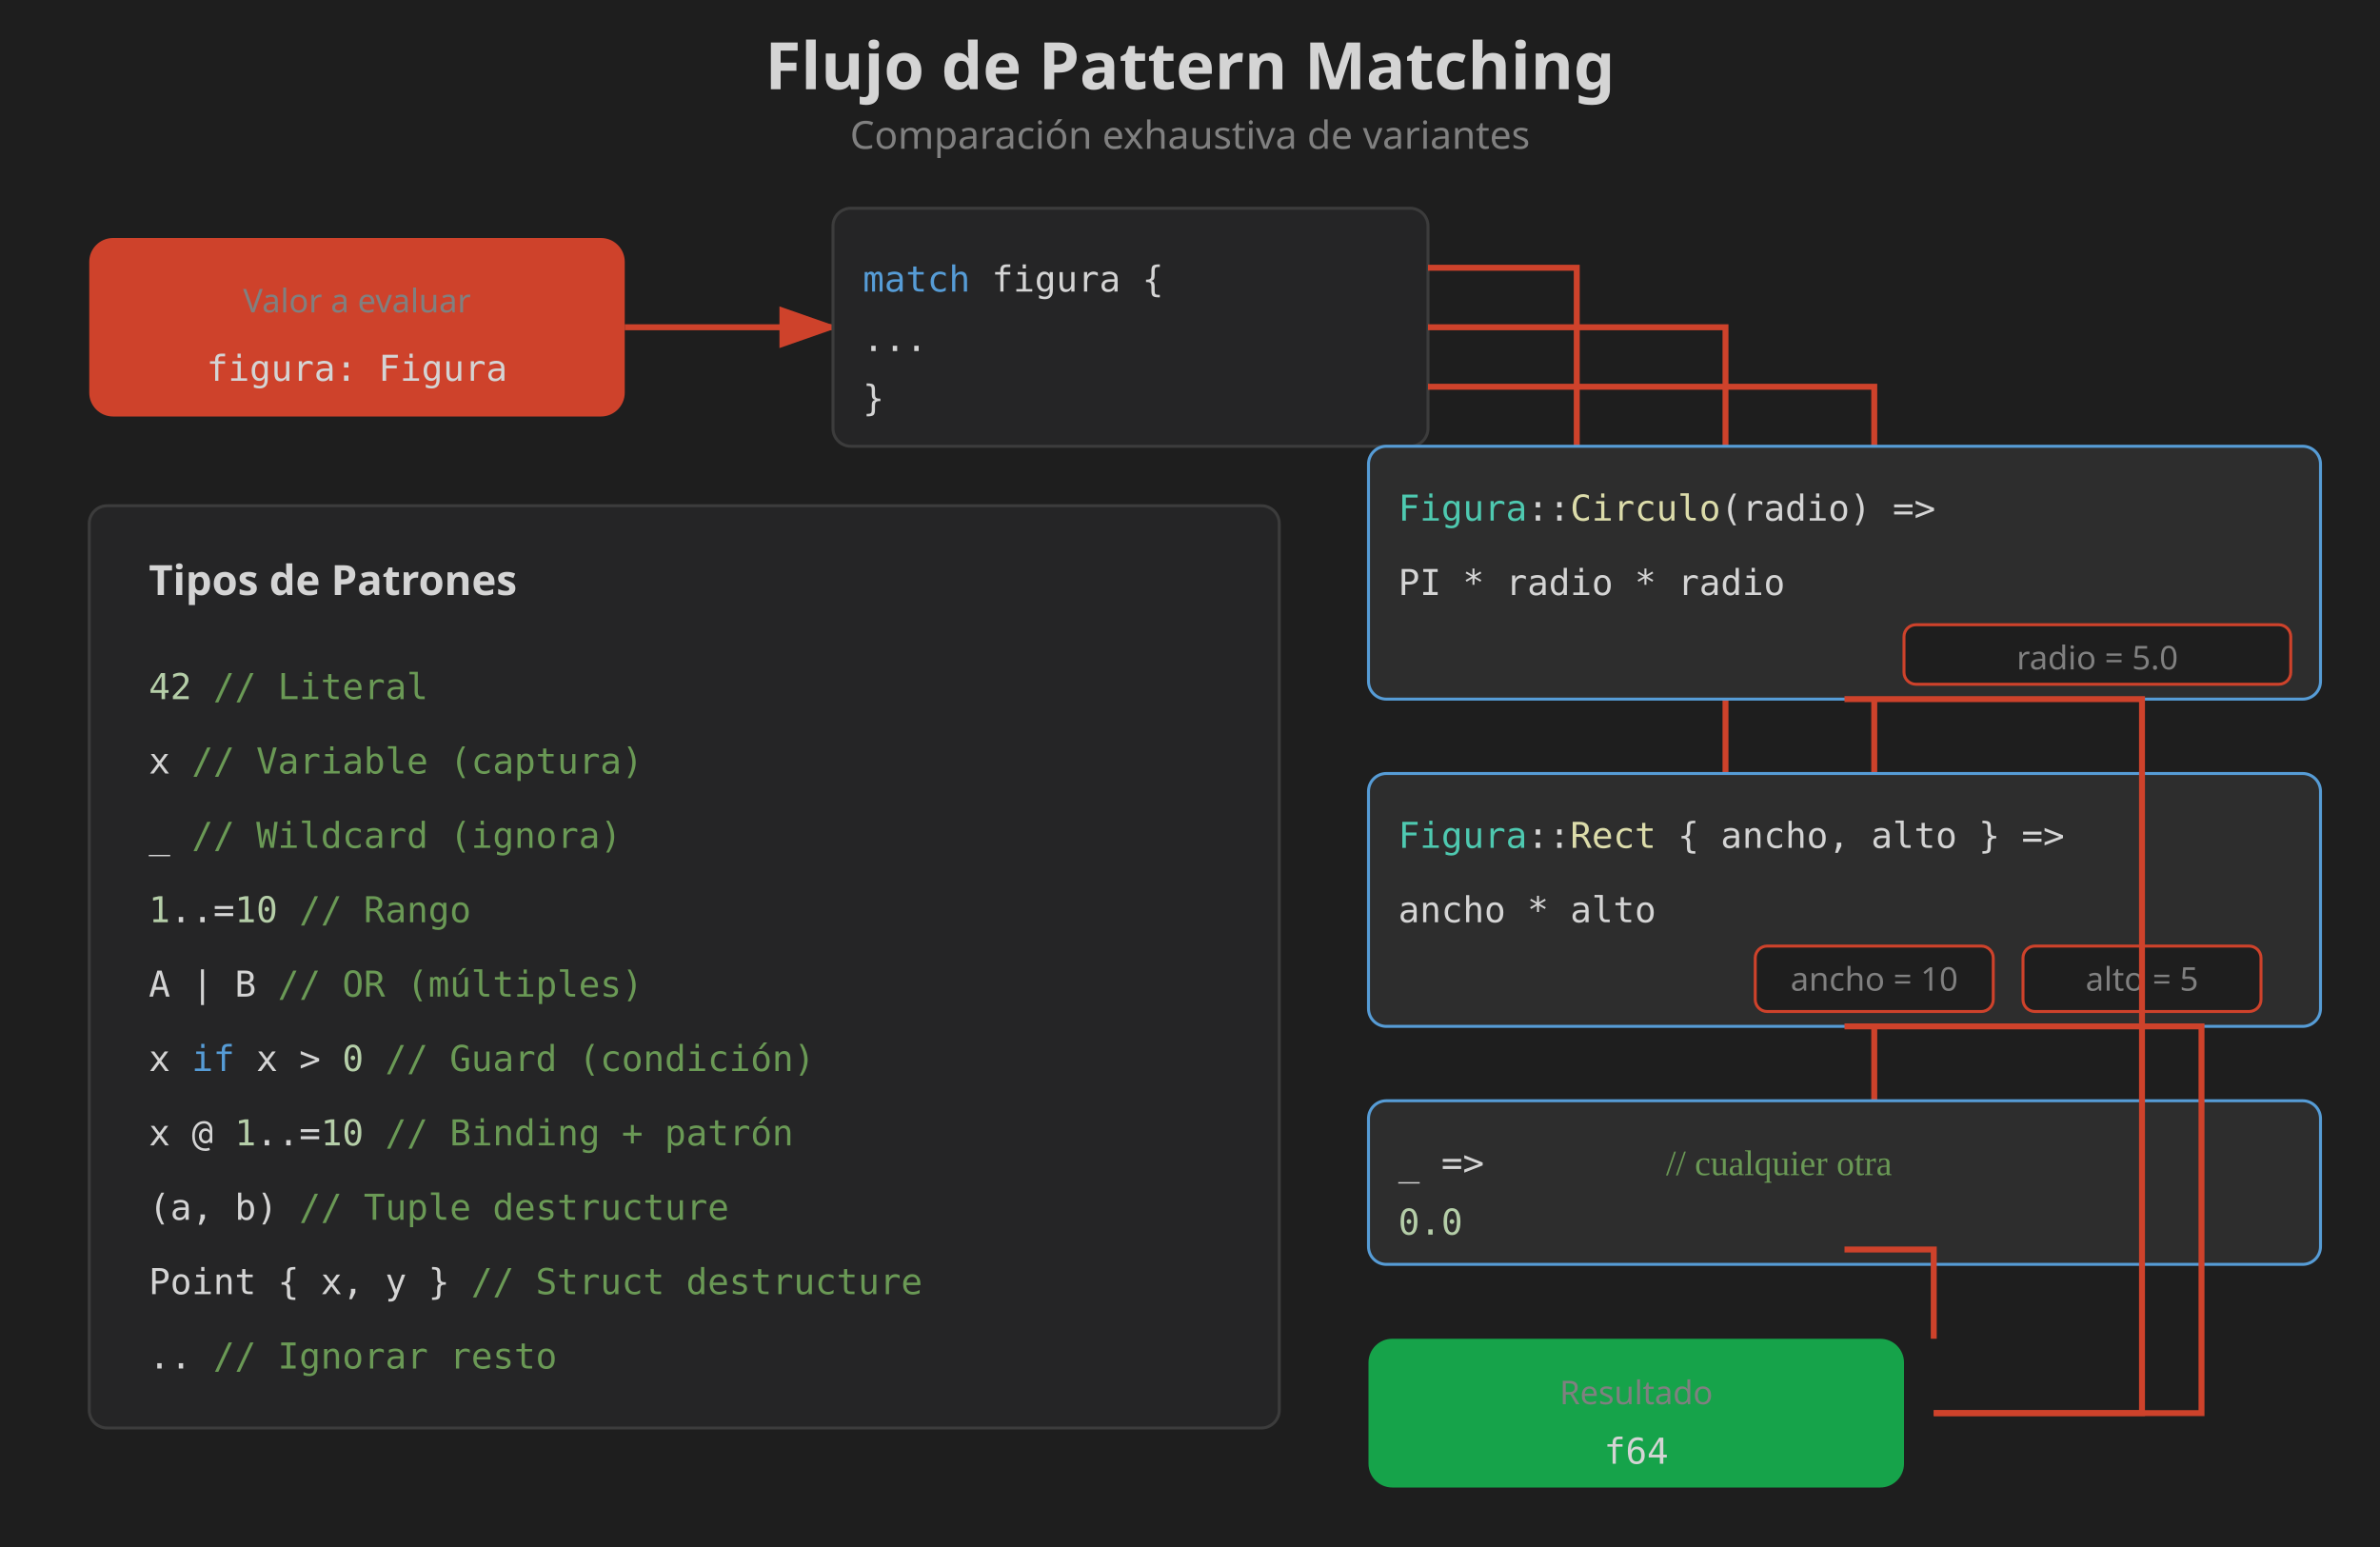
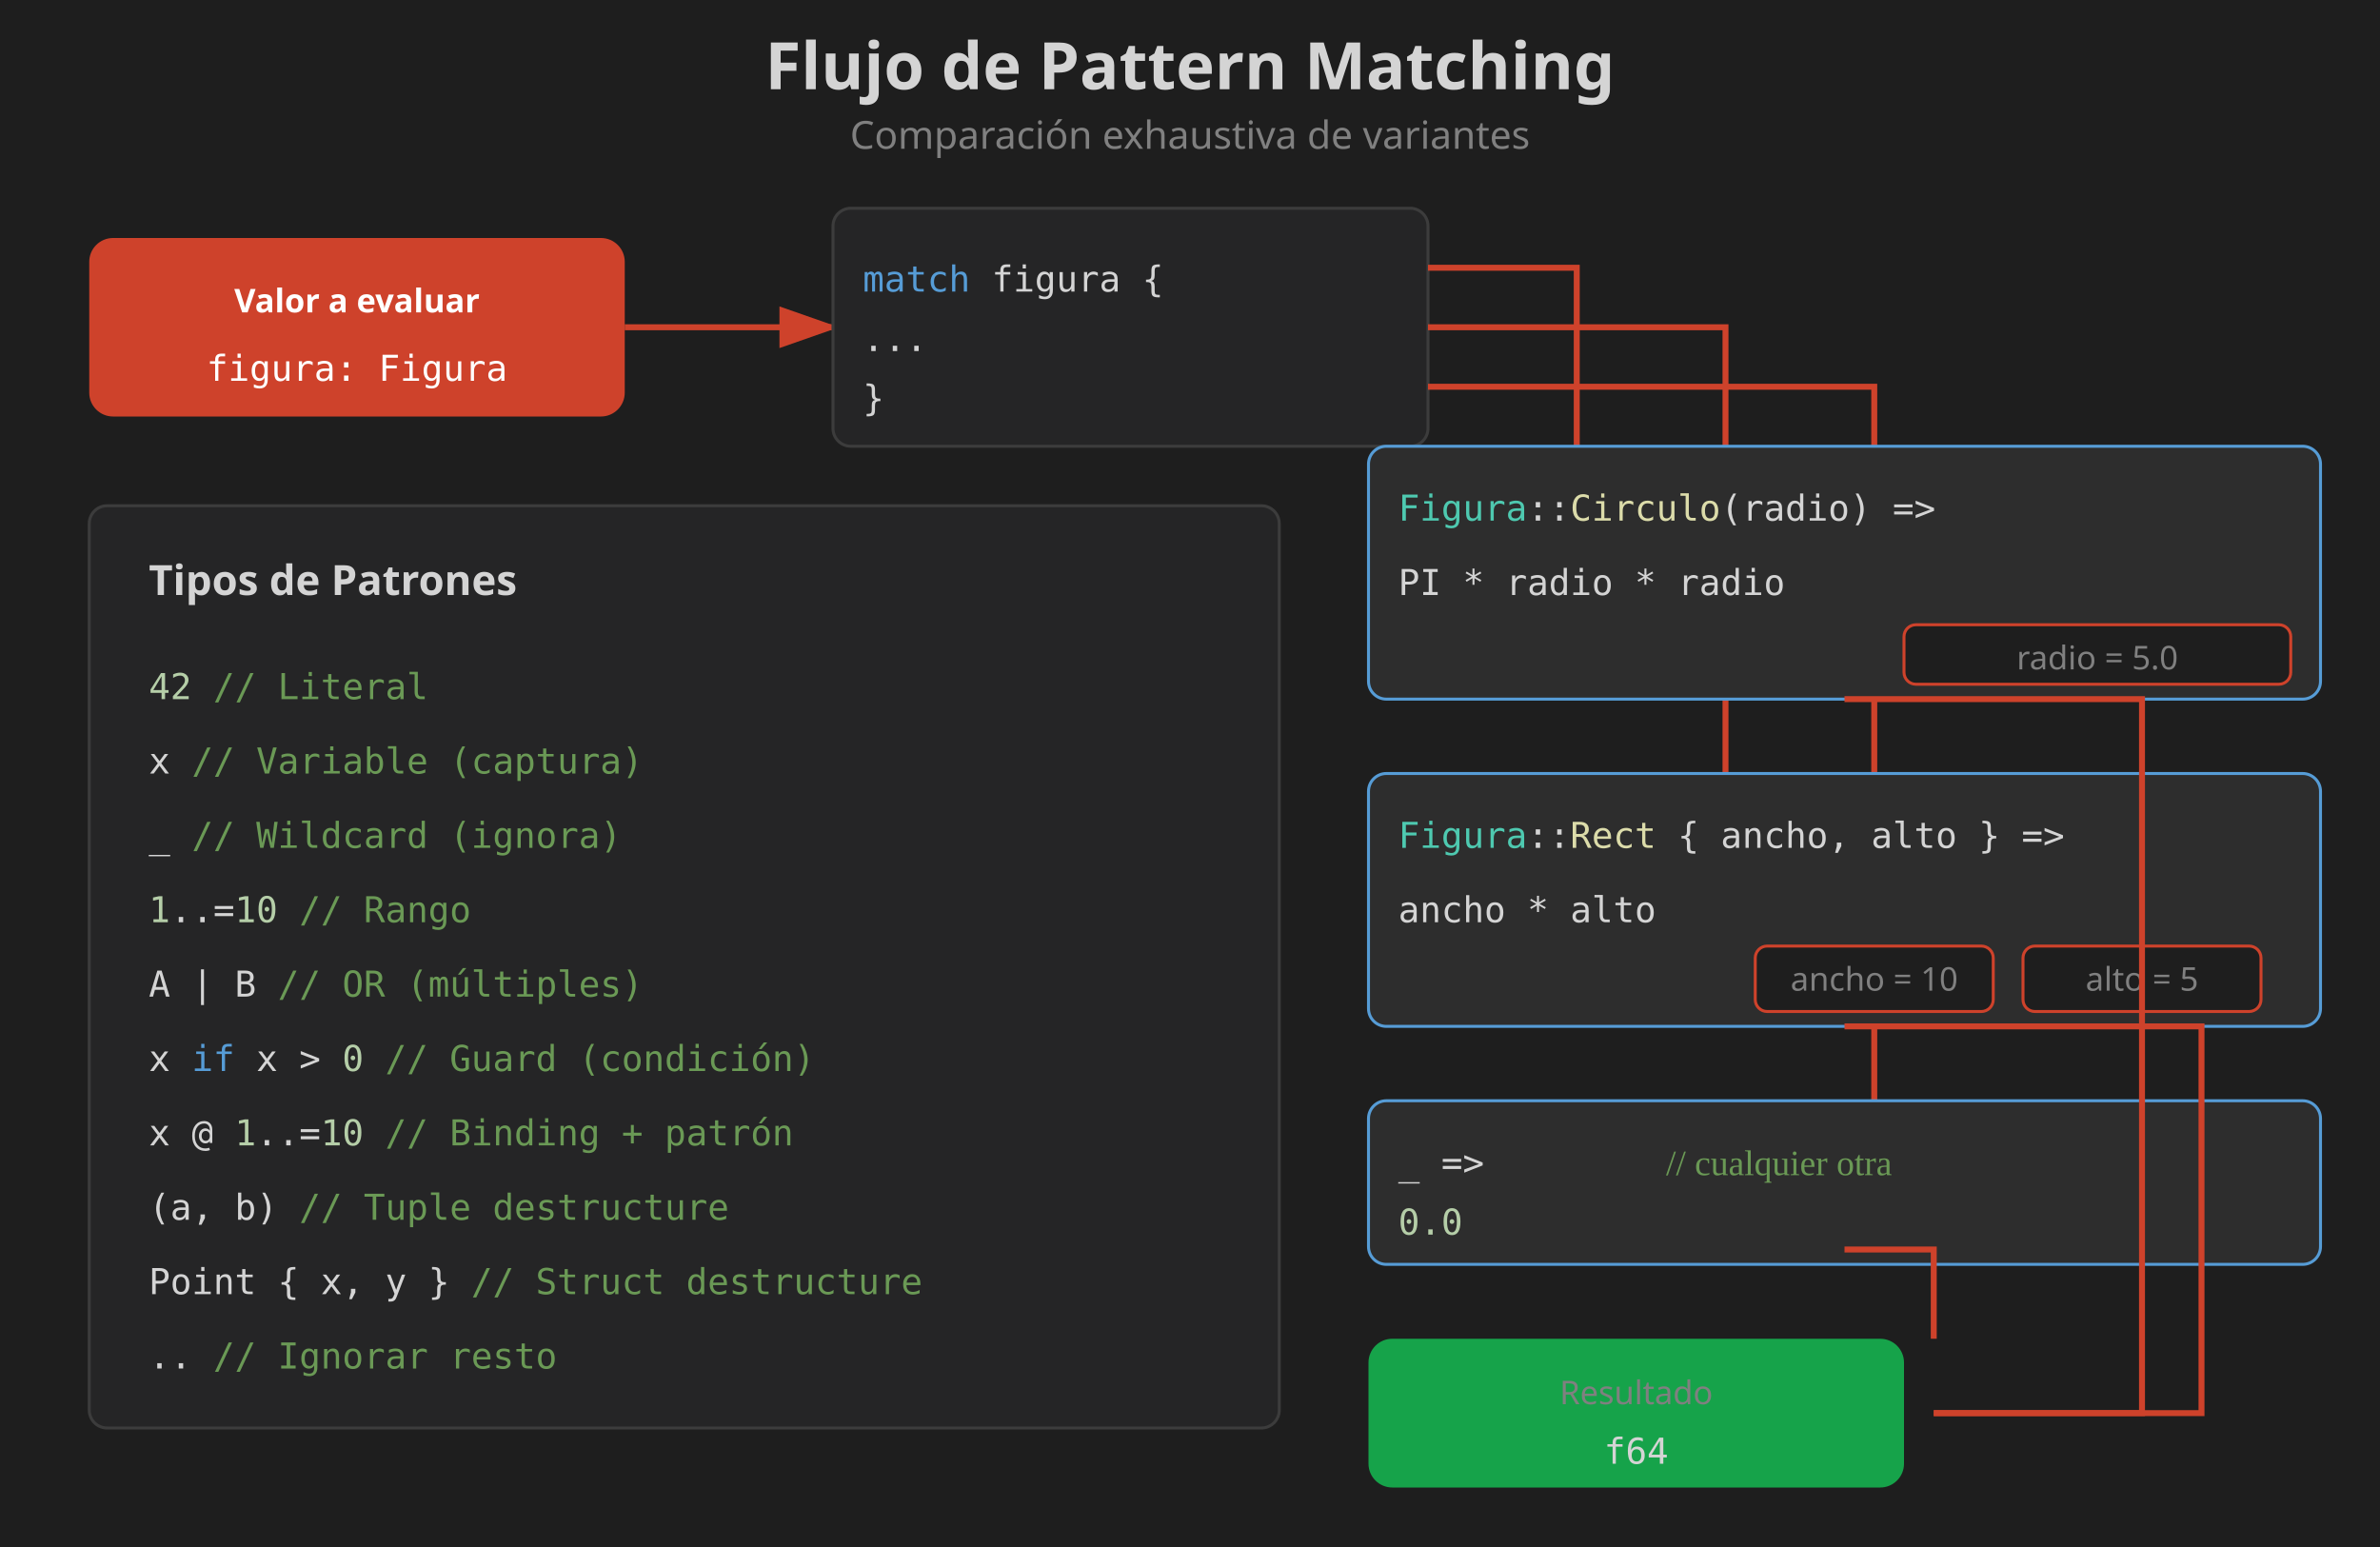
<svg xmlns="http://www.w3.org/2000/svg" viewBox="0 0 800 520">
  <style>
    .title { font-family: 'Segoe UI', sans-serif; font-size: 22px; font-weight: 600; fill: #d4d4d4; }
    .subtitle { font-family: 'Segoe UI', sans-serif; font-size: 13px; fill: #808080; }
    .code { font-family: 'Fira Code', 'JetBrains Mono', monospace; font-size: 12px; fill: #d4d4d4; }
    .keyword { fill: #569cd6; }
    .type { fill: #4ec9b0; }
    .variant { fill: #dcdcaa; }
    .string { fill: #ce9178; }
    .number { fill: #b5cea8; }
    .comment { fill: #6a9955; }
    .label { font-family: 'Segoe UI', sans-serif; font-size: 11px; fill: #808080; }
    .box { fill: #252526; stroke: #3c3c3c; stroke-width: 1; rx: 6; }
    .arrow { stroke: #CE422B; stroke-width: 2; fill: none; }
    .match-arm { fill: #2d2d2d; stroke: #569cd6; stroke-width: 1; }
  </style>
  <rect width="100%" height="100%" fill="#1e1e1e" />
  <text x="400" y="30" text-anchor="middle" class="title">Flujo de Pattern Matching</text>
  <text x="400" y="50" text-anchor="middle" class="subtitle">Comparación exhaustiva de variantes</text>
  <rect x="30" y="80" width="180" height="60" rx="8" fill="#CE422B" />
-   <text x="120" y="105" text-anchor="middle" class="label" fill="#fff">Valor a evaluar</text>
-   <text x="120" y="128" text-anchor="middle" class="code" fill="#fff">figura: Figura</text>
+   <text x="120" y="105" text-anchor="middle" font-family="'Segoe UI', sans-serif" font-size="11px" fill="#ffffff" font-weight="600">Valor a evaluar</text>
+   <text x="120" y="128" text-anchor="middle" font-family="'Fira Code', monospace" font-size="12px" fill="#ffffff">figura: Figura</text>
  <path d="M 210 110 L 280 110" class="arrow" marker-end="url(#arrowhead)" />
  <rect x="280" y="70" width="200" height="80" class="box" stroke="#569cd6" />
  <text x="290" y="98" class="code">
    <tspan class="keyword">match</tspan> figura {</text>
  <text x="290" y="118" class="code">    ...</text>
  <text x="290" y="138" class="code">}</text>
  <path d="M 480 90 L 530 90 L 530 150" class="arrow" />
  <path d="M 480 110 L 580 110 L 580 260" class="arrow" />
  <path d="M 480 130 L 630 130 L 630 370" class="arrow" />
  <g transform="translate(460, 150)">
    <rect x="0" y="0" width="320" height="85" rx="6" class="match-arm" />
    <text x="10" y="25" class="code">
      <tspan class="type">Figura</tspan>::<tspan class="variant">Circulo</tspan>(radio) =&gt;</text>
    <text x="10" y="50" class="code">    PI * radio * radio</text>
    <rect x="180" y="60" width="130" height="20" rx="4" fill="#1e1e1e" stroke="#CE422B" />
    <text x="245" y="75" text-anchor="middle" class="label" fill="#CE422B">radio = 5.0</text>
  </g>
  <g transform="translate(460, 260)">
    <rect x="0" y="0" width="320" height="85" rx="6" class="match-arm" />
    <text x="10" y="25" class="code">
      <tspan class="type">Figura</tspan>::<tspan class="variant">Rect</tspan> { ancho, alto } =&gt;</text>
    <text x="10" y="50" class="code">    ancho * alto</text>
    <rect x="130" y="58" width="80" height="22" rx="4" fill="#1e1e1e" stroke="#CE422B" />
    <text x="170" y="73" text-anchor="middle" class="label" fill="#CE422B">ancho = 10</text>
    <rect x="220" y="58" width="80" height="22" rx="4" fill="#1e1e1e" stroke="#CE422B" />
    <text x="260" y="73" text-anchor="middle" class="label" fill="#CE422B">alto = 5</text>
  </g>
  <g transform="translate(460, 370)">
    <rect x="0" y="0" width="320" height="55" rx="6" class="match-arm" stroke="#6a9955" />
    <text x="10" y="25" class="code">_ =&gt;</text>
    <text x="10" y="45" class="code">
      <tspan class="number">0.0</tspan>
    </text>
    <text x="100" y="25" class="comment">// cualquier otra</text>
  </g>
  <g transform="translate(460, 450)">
    <rect x="0" y="0" width="180" height="50" rx="8" fill="#16a34a" />
    <text x="90" y="22" text-anchor="middle" class="label" fill="#fff">Resultado</text>
    <text x="90" y="42" text-anchor="middle" class="code" fill="#fff">f64</text>
  </g>
  <path d="M 620 235 L 720 235 L 720 475 L 650 475" class="arrow" stroke="#16a34a" />
  <path d="M 620 345 L 740 345 L 740 475 L 650 475" class="arrow" stroke="#16a34a" />
  <path d="M 620 420 L 650 420 L 650 450" class="arrow" stroke="#16a34a" />
  <rect x="30" y="170" width="400" height="310" class="box" />
  <text x="50" y="200" class="title" style="font-size: 14px;">Tipos de Patrones</text>
  <text x="50" y="235" class="code">
    <tspan class="number">42</tspan>
    <tspan class="comment">// Literal</tspan>
  </text>
  <text x="50" y="260" class="code">x               <tspan class="comment">// Variable (captura)</tspan>
  </text>
  <text x="50" y="285" class="code">_               <tspan class="comment">// Wildcard (ignora)</tspan>
  </text>
  <text x="50" y="310" class="code">
    <tspan class="number">1</tspan>..=<tspan class="number">10</tspan>
    <tspan class="comment">// Rango</tspan>
  </text>
  <text x="50" y="335" class="code">A | B           <tspan class="comment">// OR (múltiples)</tspan>
  </text>
  <text x="50" y="360" class="code">x <tspan class="keyword">if</tspan> x &gt; <tspan class="number">0</tspan>
    <tspan class="comment">// Guard (condición)</tspan>
  </text>
  <text x="50" y="385" class="code">x @ <tspan class="number">1</tspan>..=<tspan class="number">10</tspan>
    <tspan class="comment">// Binding + patrón</tspan>
  </text>
  <text x="50" y="410" class="code">(a, b)          <tspan class="comment">// Tuple destructure</tspan>
  </text>
  <text x="50" y="435" class="code">Point { x, y }  <tspan class="comment">// Struct destructure</tspan>
  </text>
  <text x="50" y="460" class="code">..              <tspan class="comment">// Ignorar resto</tspan>
  </text>
  <defs>
    <marker id="arrowhead" markerWidth="10" markerHeight="7" refX="9" refY="3.5" orient="auto">
      <polygon points="0 0, 10 3.5, 0 7" fill="#CE422B" />
    </marker>
  </defs>
</svg>
